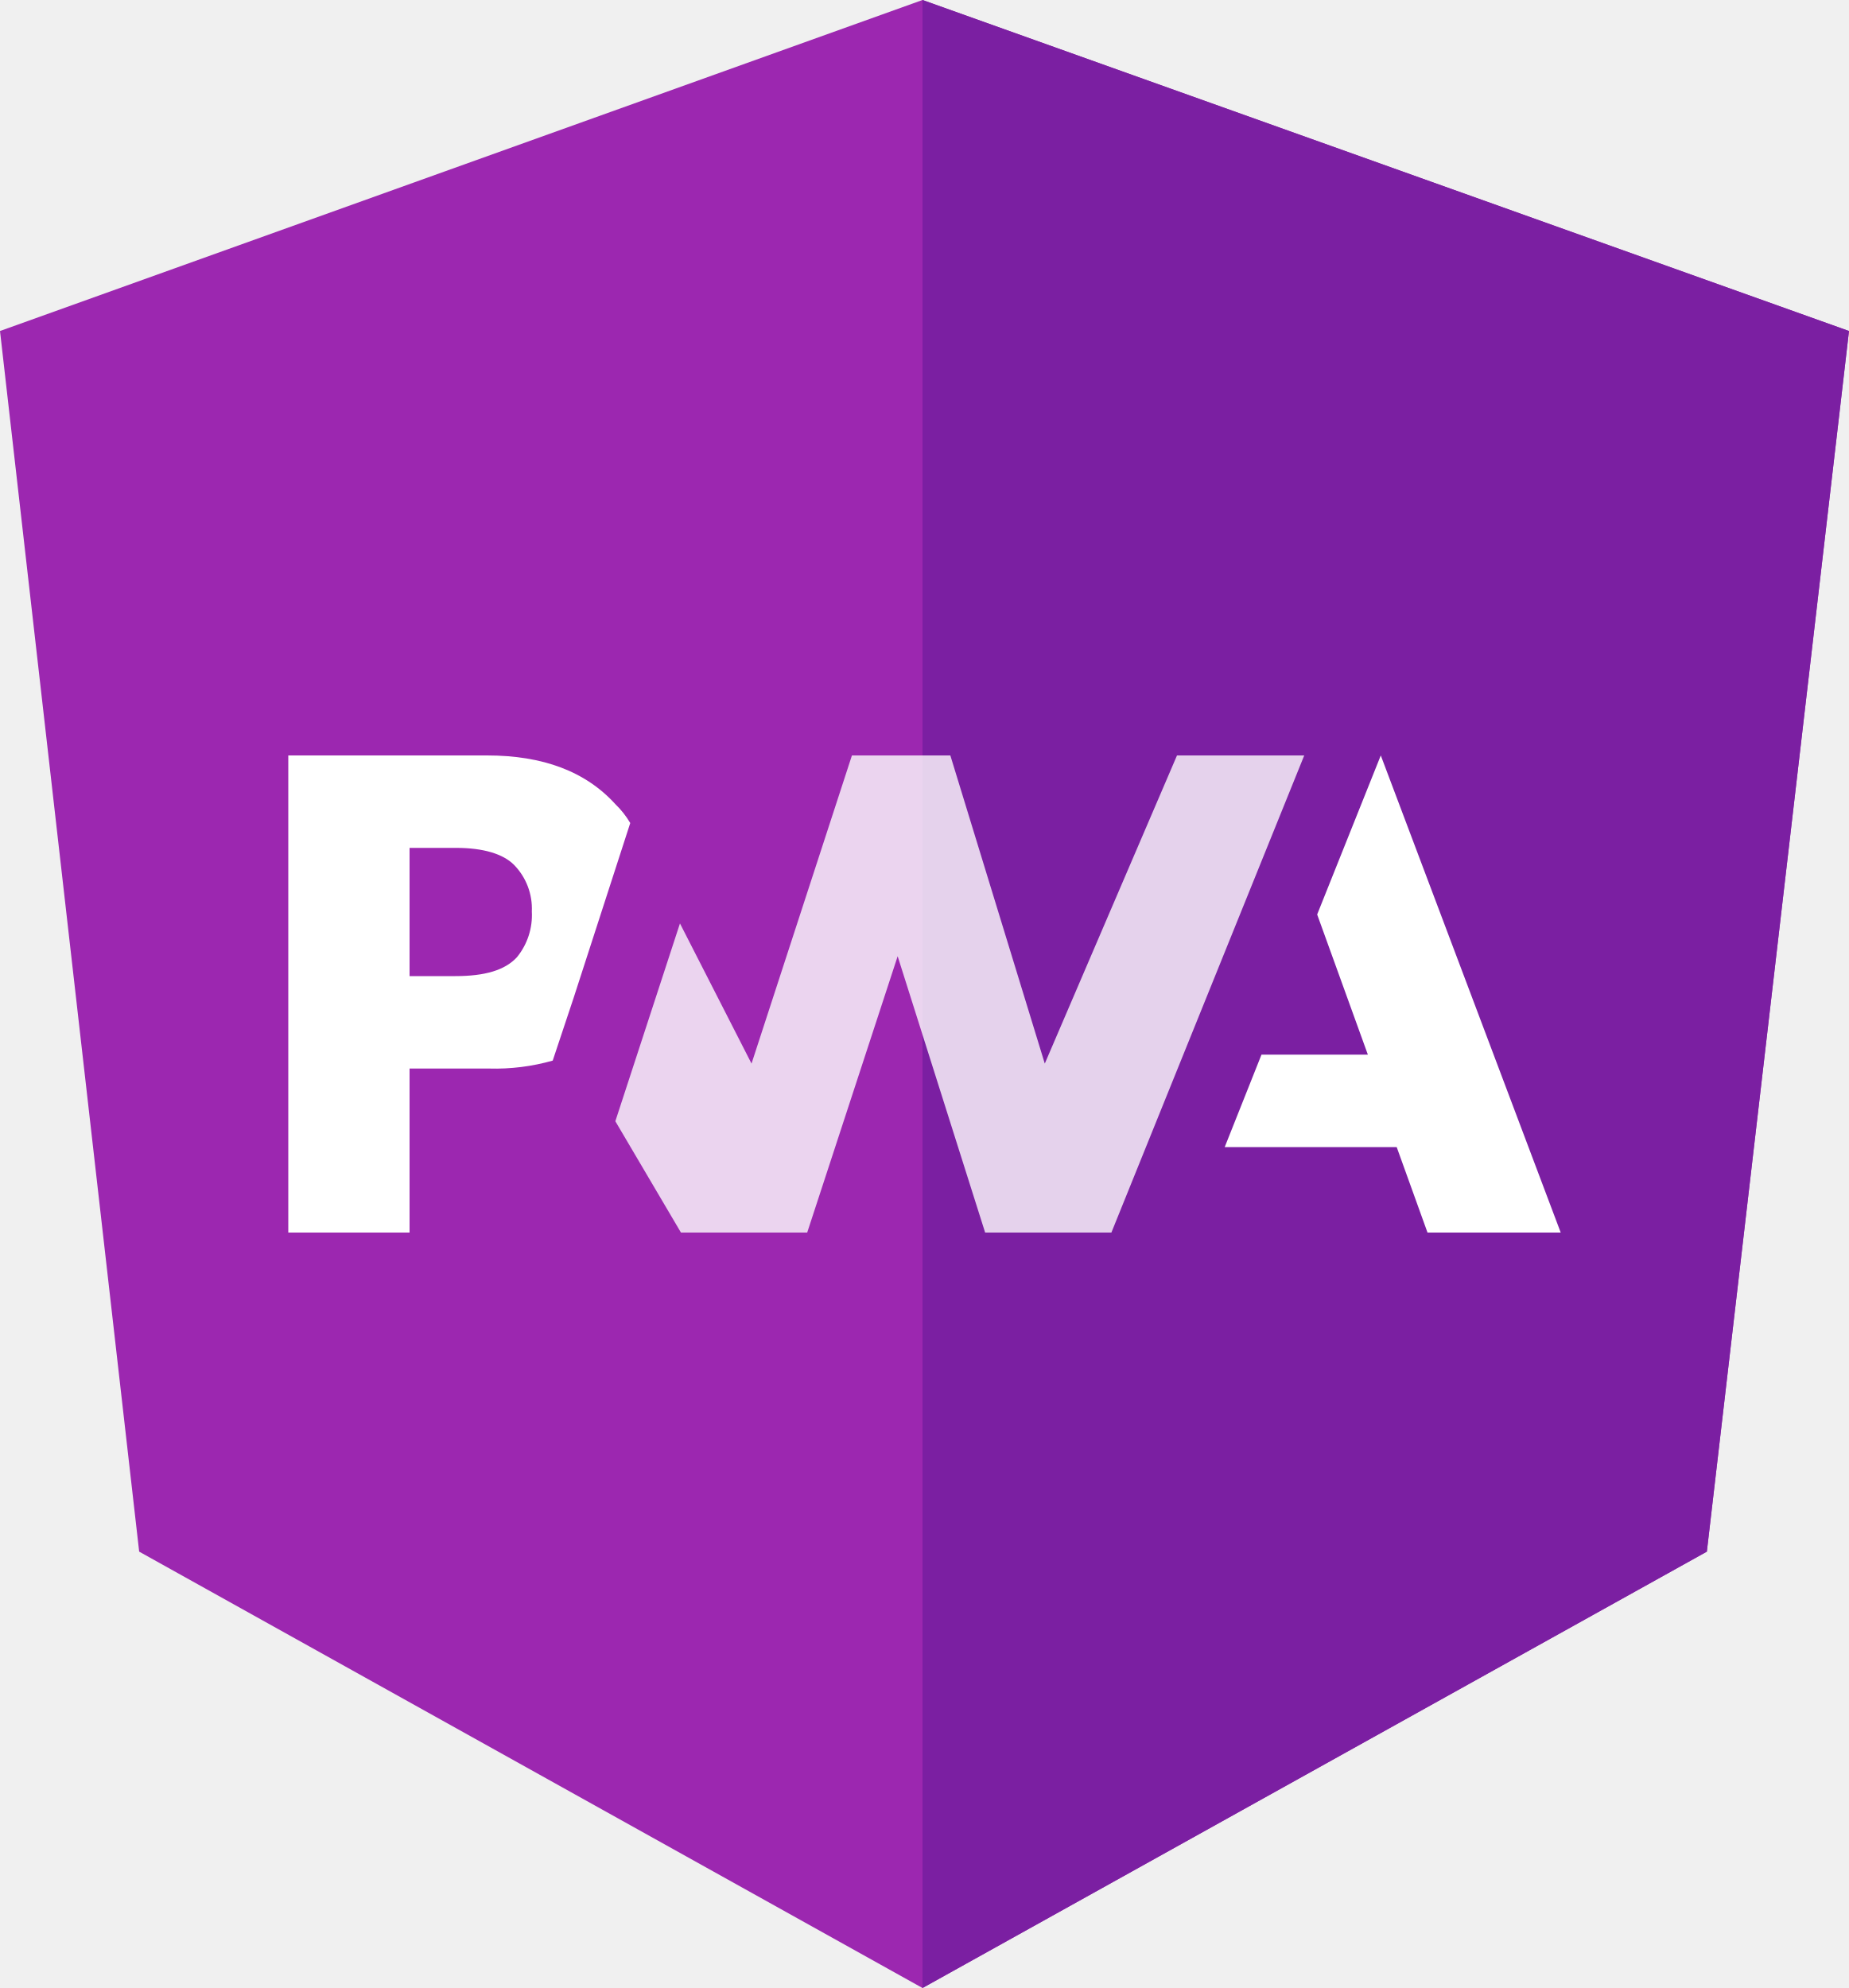
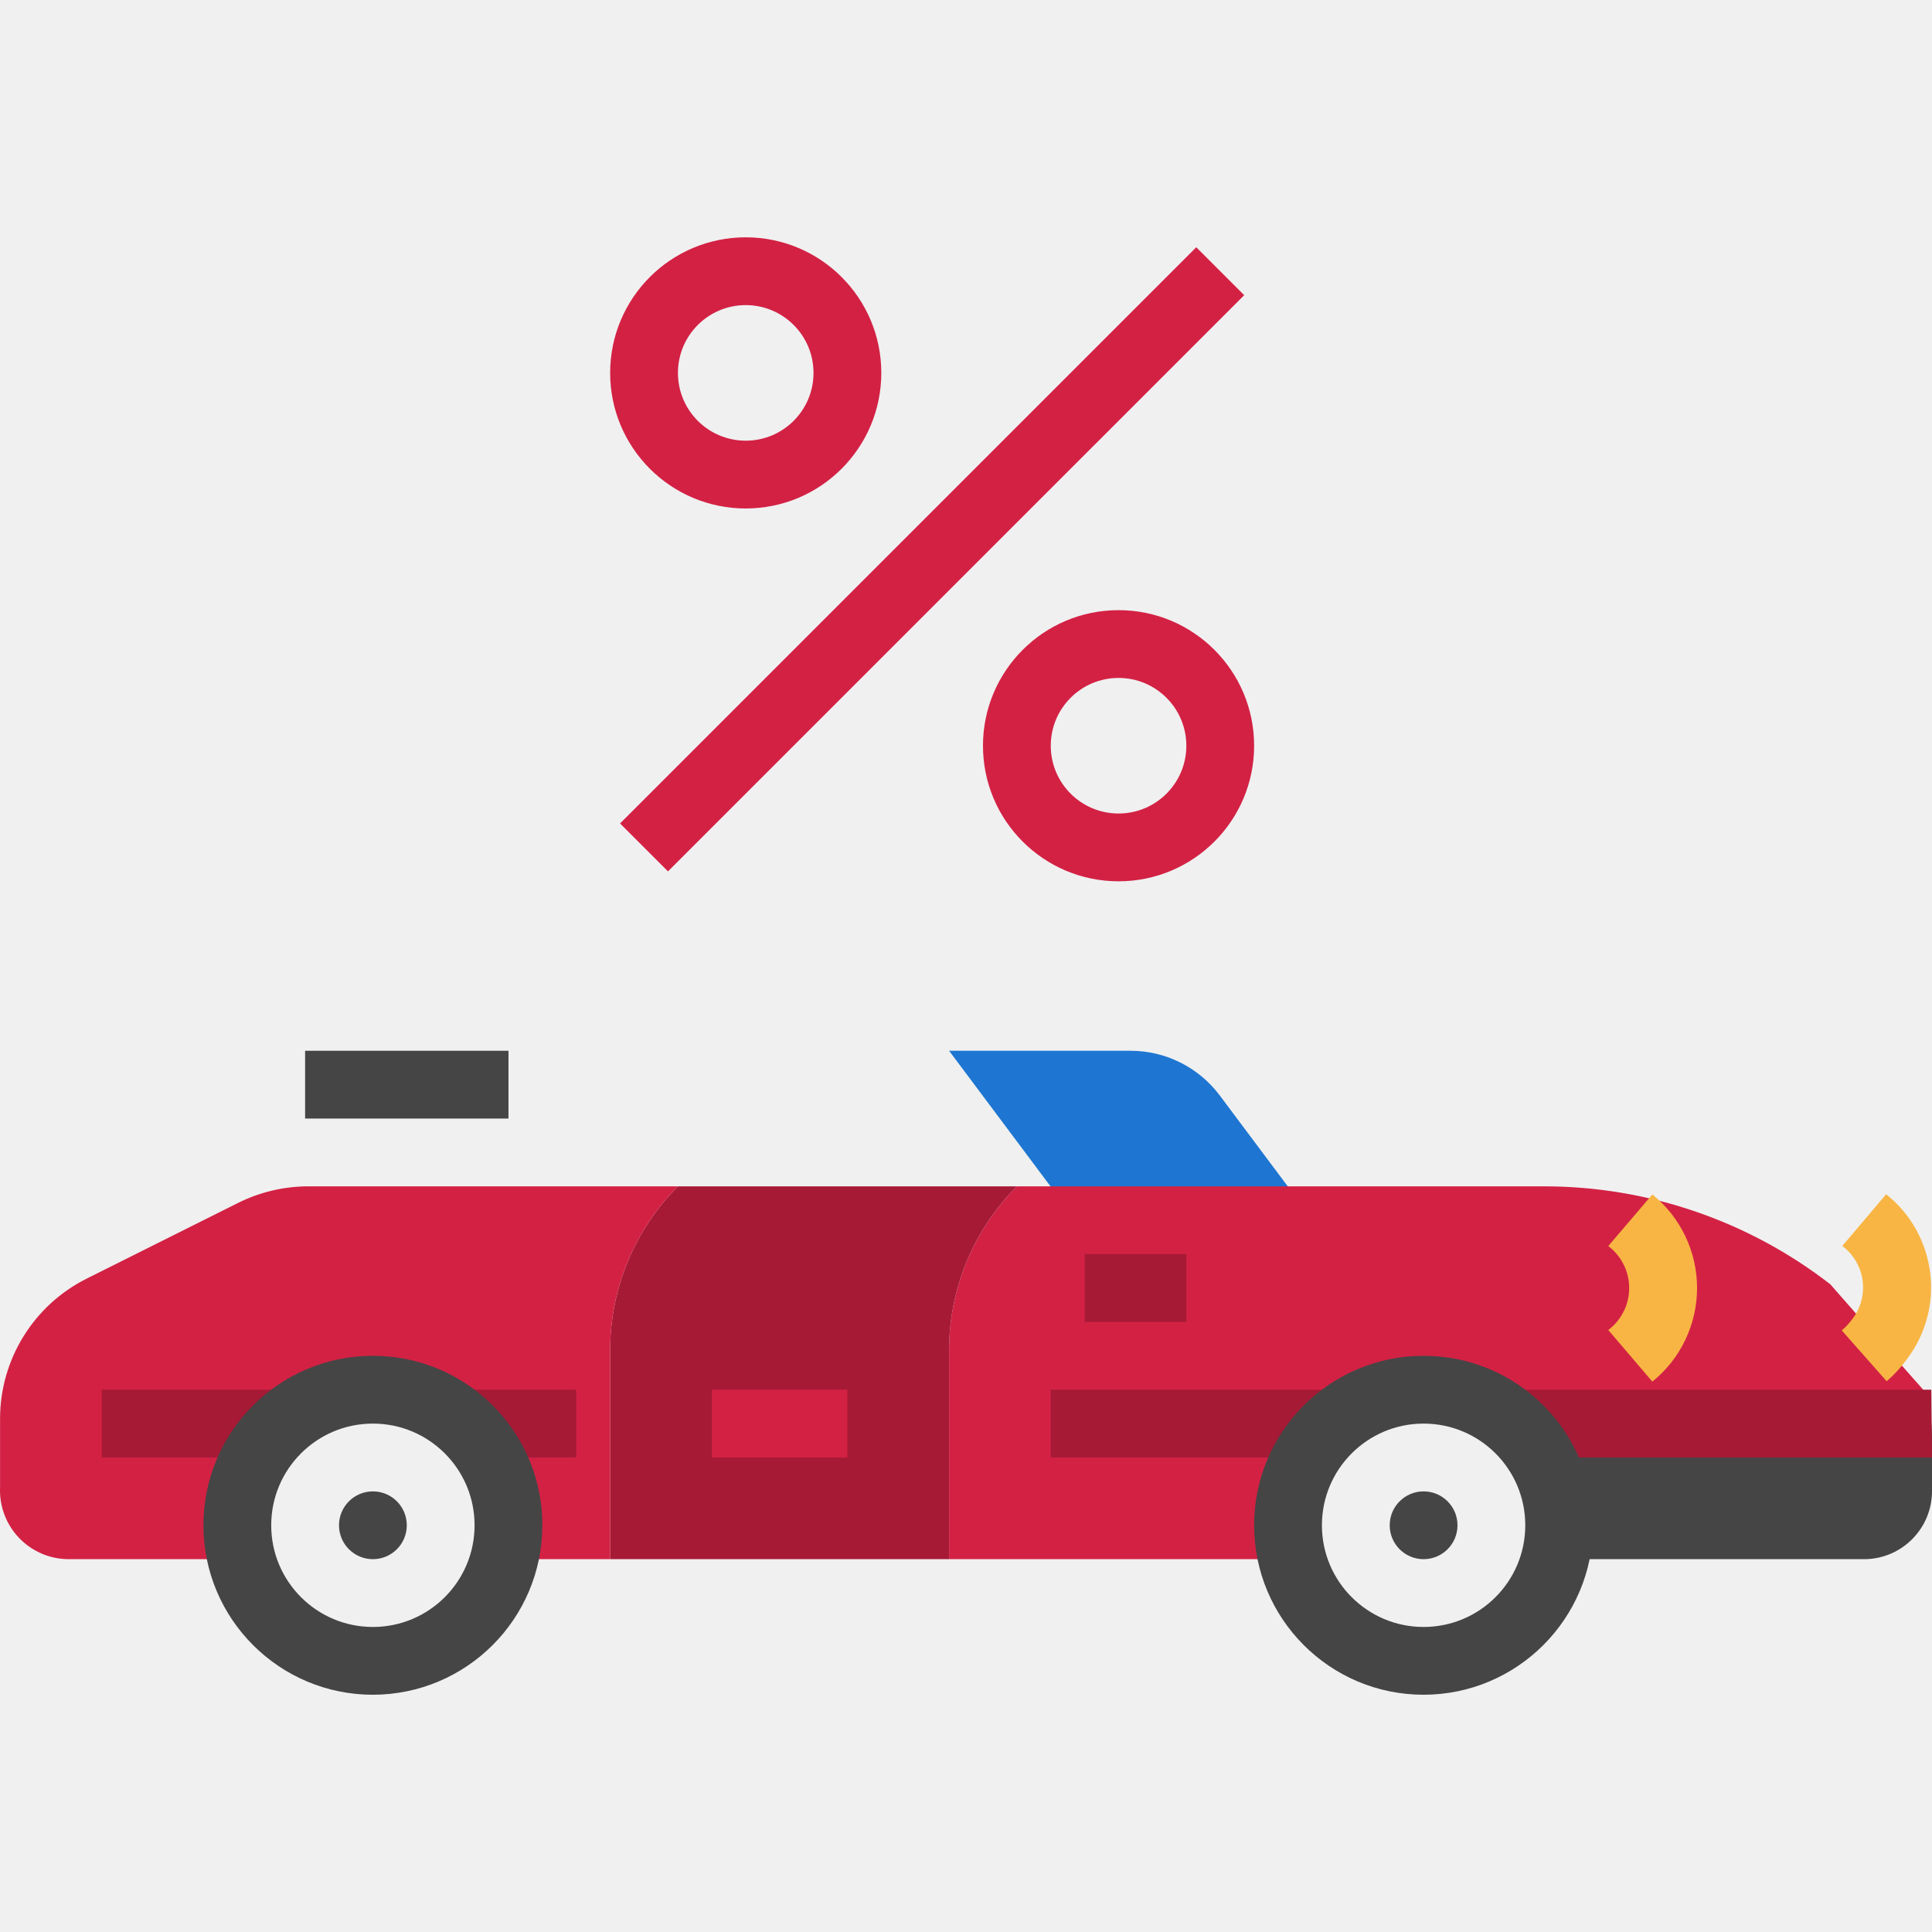
- <svg xmlns="http://www.w3.org/2000/svg" viewBox="0 0 186 200">
-   <defs>
-     <style>.cls-1{fill:#9c27b0;}.cls-2{fill:#7b1fa2;}.cls-3,.cls-4{fill:#fff;}.cls-4{opacity:0.8;}</style>
-   </defs>
-   <g id="Layer_2" data-name="Layer 2">
-     <g id="Layer_1-2" data-name="Layer 1">
-       <polygon class="cls-1" points="92.8 0 92.8 0 92.8 0 0 33.3 14 156.1 92.8 200 92.8 200 92.8 200 171.7 156.1 186 33.3 92.8 0" />
-       <polygon class="cls-2" points="92.8 0 92.8 22.2 92.8 22.2 92.8 123.2 92.8 123.2 92.8 200 92.8 200 171.7 156.1 186 33.3 92.8 0" />
-       <path class="cls-3" d="M123.2,115.4l3.7-9.3h10.7L132.5,92l6.4-16L157,124H143.6l-3.1-8.6Z" />
-       <path class="cls-4" d="M111.8,124l19.4-48H118.4l-13.3,31L95.6,76H85.7L75.6,107,68.4,92.9l-6.5,19.9L68.5,124H81.2l9.1-27.8L99.1,124Z" />
-       <path class="cls-3" d="M41.2,107.5h8a21.2,21.2,0,0,0,6.4-.8l2.1-6.3,5.7-17.6a9,9,0,0,0-1.5-1.9C58.9,77.6,54.6,76,49,76H29v48H41.2ZM51.7,87a6.3,6.3,0,0,1,1.8,4.7A6.7,6.7,0,0,1,52,96.3c-1.2,1.3-3.2,1.9-6.2,1.9H41.2V85.3h4.7C48.6,85.3,50.6,85.9,51.7,87Z" />
-     </g>
+ <svg xmlns="http://www.w3.org/2000/svg" height="456pt" viewBox="0 -56 456.016 456" width="456pt">
+   <path d="m287.855 202.488 19.199 25.664h-56l-27.039-36.145h42.879c8.242.023 16 3.898 20.961 10.48zm0 0" fill="#1e76d2" />
+   <path d="m146.355 138.352 136.004-136 11.312 11.312-136.004 136zm0 0" fill="#d32144" />
+   <path d="m176.016 64.008c-17.672 0-32-14.328-32-32 0-17.672 14.328-32 32-32 17.676 0 32 14.328 32 32 0 17.672-14.324 32-32 32zm0-48c-8.836 0-16 7.164-16 16 0 8.836 7.164 16 16 16s16-7.164 16-16c0-8.836-7.164-16-16-16zm0 0" fill="#d32144" />
+   <path d="m264.016 152.008c-17.672 0-32-14.328-32-32 0-17.672 14.328-32 32-32 17.676 0 32 14.328 32 32 0 17.672-14.324 32-32 32zm0-48c-8.836 0-16 7.164-16 16 0 8.836 7.164 16 16 16s16-7.164 16-16c0-8.836-7.164-16-16-16zm0 0" fill="#d32144" />
+   <path d="m456.016 283.047v12.961c-.027 8.824-7.172 15.973-16 16h-73.039c.363-1.281.605-2.594.719-3.918.121-.555.199-1.117.242-1.684.078-.797.078-1.598.078-2.398.012-3.227-.477-6.438-1.438-9.52-.574-1.918-1.352-3.77-2.32-5.52-1.41-2.684-3.219-5.137-5.363-7.281-.078-.078-.156-.238-.238-.32l1.359-1.359h95.84c.082 1.039.16 2 .16 3.039zm0 0" fill="#454545" />
+   <path d="m312.016 280.008c-8.375 7.125-11.41 18.727-7.598 29.039 0 .16 0 .242.078.32.16.883.32 1.762.559 2.641h-81.039v-49.359c.004-14.492 5.758-28.391 16-38.641h124.562c24.418.027 48.141 8.156 67.438 23.121l11.52 13.121 10.402 11.758c.996 2.57 1.641 5.258 1.918 8h-95.84l-1.359 1.359c-.48-.398-.879-.879-1.359-1.199-5.188-4.707-11.812-7.527-18.801-8-.527-.094-1.062-.145-1.602-.16h-.879c-1.199 0-2.32.082-3.438.16-7.523.32-14.738 3.074-20.562 7.84zm0 0" fill="#d32144" />
+   <path d="m344.016 304.008c0 4.418-3.582 8-8 8s-8-3.582-8-8c0-4.418 3.582-8 8-8s8 3.582 8 8zm0 0" fill="#454545" />
+   <path d="m160.016 224.008h80c-10.242 10.25-15.996 24.148-16 38.641v49.359h-80v-49.359c.004-14.492 5.758-28.391 16-38.641zm0 0" fill="#a61a36" />
+   <path d="m72.738 224.008h87.277c-10.242 10.25-15.996 24.148-16 38.641v49.359h-25.039c.363-1.281.605-2.594.719-3.918.121-.555.199-1.117.242-1.684.078-.797.078-1.598.078-2.398.012-3.227-.477-6.438-1.438-9.52-.574-1.918-1.352-3.77-2.32-5.52-1.41-2.684-3.219-5.137-5.363-7.281-.492-.547-1.027-1.055-1.598-1.52-5.188-4.707-11.812-7.527-18.801-8-.527-.094-1.062-.145-1.602-.16h-.879c-.91-.027-1.82.027-2.719.16-15.613 1.281-27.969 13.738-29.121 29.359-.133.82-.188 1.652-.16 2.48 0 .801 0 1.602.082 2.398.039.566.121 1.129.238 1.684.117 1.324.359 2.637.719 3.918h-41.039c-4.395-.059-8.574-1.895-11.59-5.09-3.016-3.199-4.605-7.48-4.41-11.871v-16.16c-.004-14.027 7.93-26.852 20.48-33.117l35.68-17.84c5.145-2.566 10.812-3.906 16.562-3.922zm0 0" fill="#d32144" />
+   <path d="m96.016 304.008c0 4.418-3.582 8-8 8s-8-3.582-8-8c0-4.418 3.582-8 8-8s8 3.582 8 8zm0 0" fill="#454545" />
+   <path d="m445.312 270.008-10.594-12c.852-.711 1.617-1.516 2.281-2.398 2.105-2.586 3.062-5.918 2.656-9.227-.406-3.309-2.148-6.305-4.816-8.301l10.352-12.211c12.027 9.562 14.133 27.012 4.73 39.16-1.34 1.832-2.887 3.504-4.609 4.977zm0 0" fill="#f9b544" />
+   <path d="m390.008 270.098-10.398-12.176c3.105-2.352 4.934-6.02 4.934-9.914 0-3.895-1.828-7.562-4.934-9.91l10.398-12.176c6.676 5.387 10.555 13.508 10.555 22.086 0 8.578-3.879 16.699-10.555 22.09zm0 0" fill="#f9b544" />
+   <g fill="#a61a36">
+     <path d="m24.016 272.008h40v16h-40zm0 0" />
+     <path d="m456.016 288.008h-96v-16h95.84zm0 0" />
+     <path d="m248.016 272.008h64v16h-64zm0 0" />
+     <path d="m112.016 272.008h24v16h-24zm0 0" />
+     <path d="m256.016 240.008h24v16h-24zm0 0" />
  </g>
+   <path d="m168.016 272.008h32v16h-32zm0 0" fill="#d32144" />
+   <path d="m72.016 192.008h48v16h-48zm0 0" fill="#454545" />
+   <path d="m88.016 344.008c-22.09 0-40-17.91-40-40 0-22.09 17.91-40 40-40 22.094 0 40 17.91 40 40-.027 22.082-17.918 39.973-40 40zm0-64c-13.254 0-24 10.746-24 24 0 13.254 10.746 24 24 24s24-10.746 24-24c0-13.254-10.746-24-24-24zm0 0" fill="#454545" />
+   <path d="m336.016 344.008c-22.09 0-40-17.91-40-40 0-22.09 17.91-40 40-40 22.094 0 40 17.91 40 40-.027 22.082-17.918 39.973-40 40zm0-64c-13.254 0-24 10.746-24 24 0 13.254 10.746 24 24 24s24-10.746 24-24c0-13.254-10.746-24-24-24zm0 0" fill="#454545" />
</svg>
